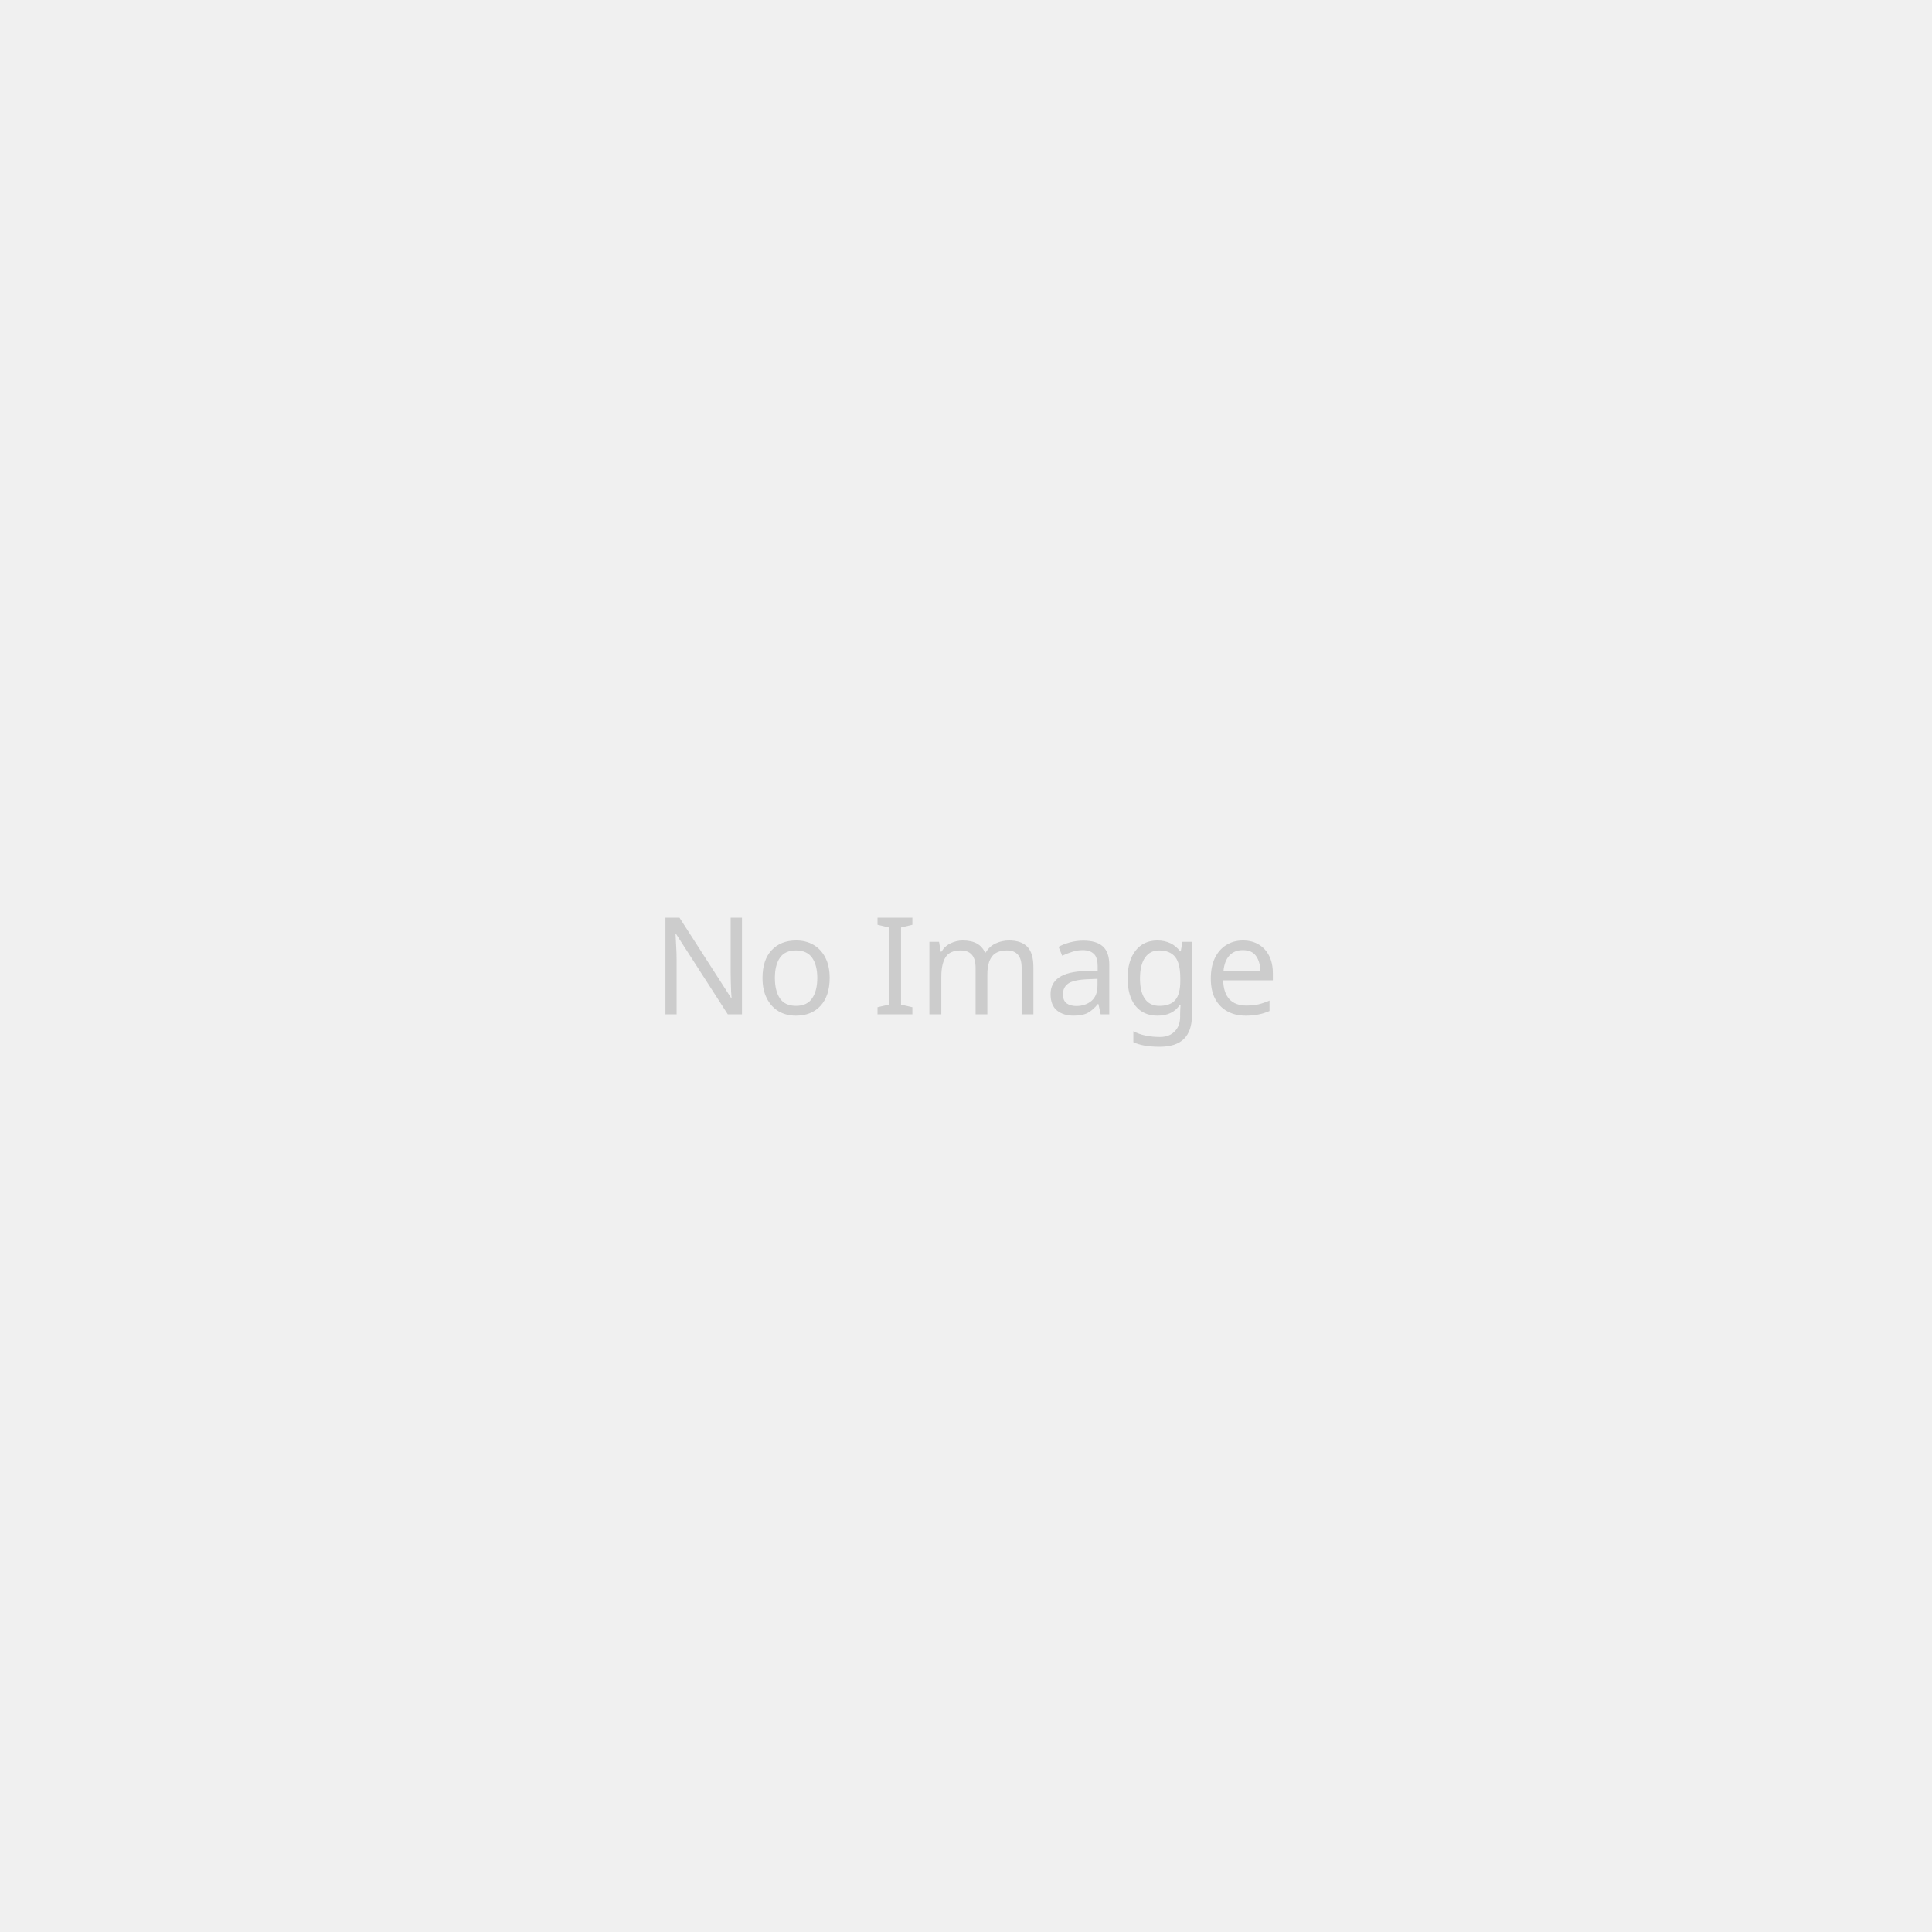
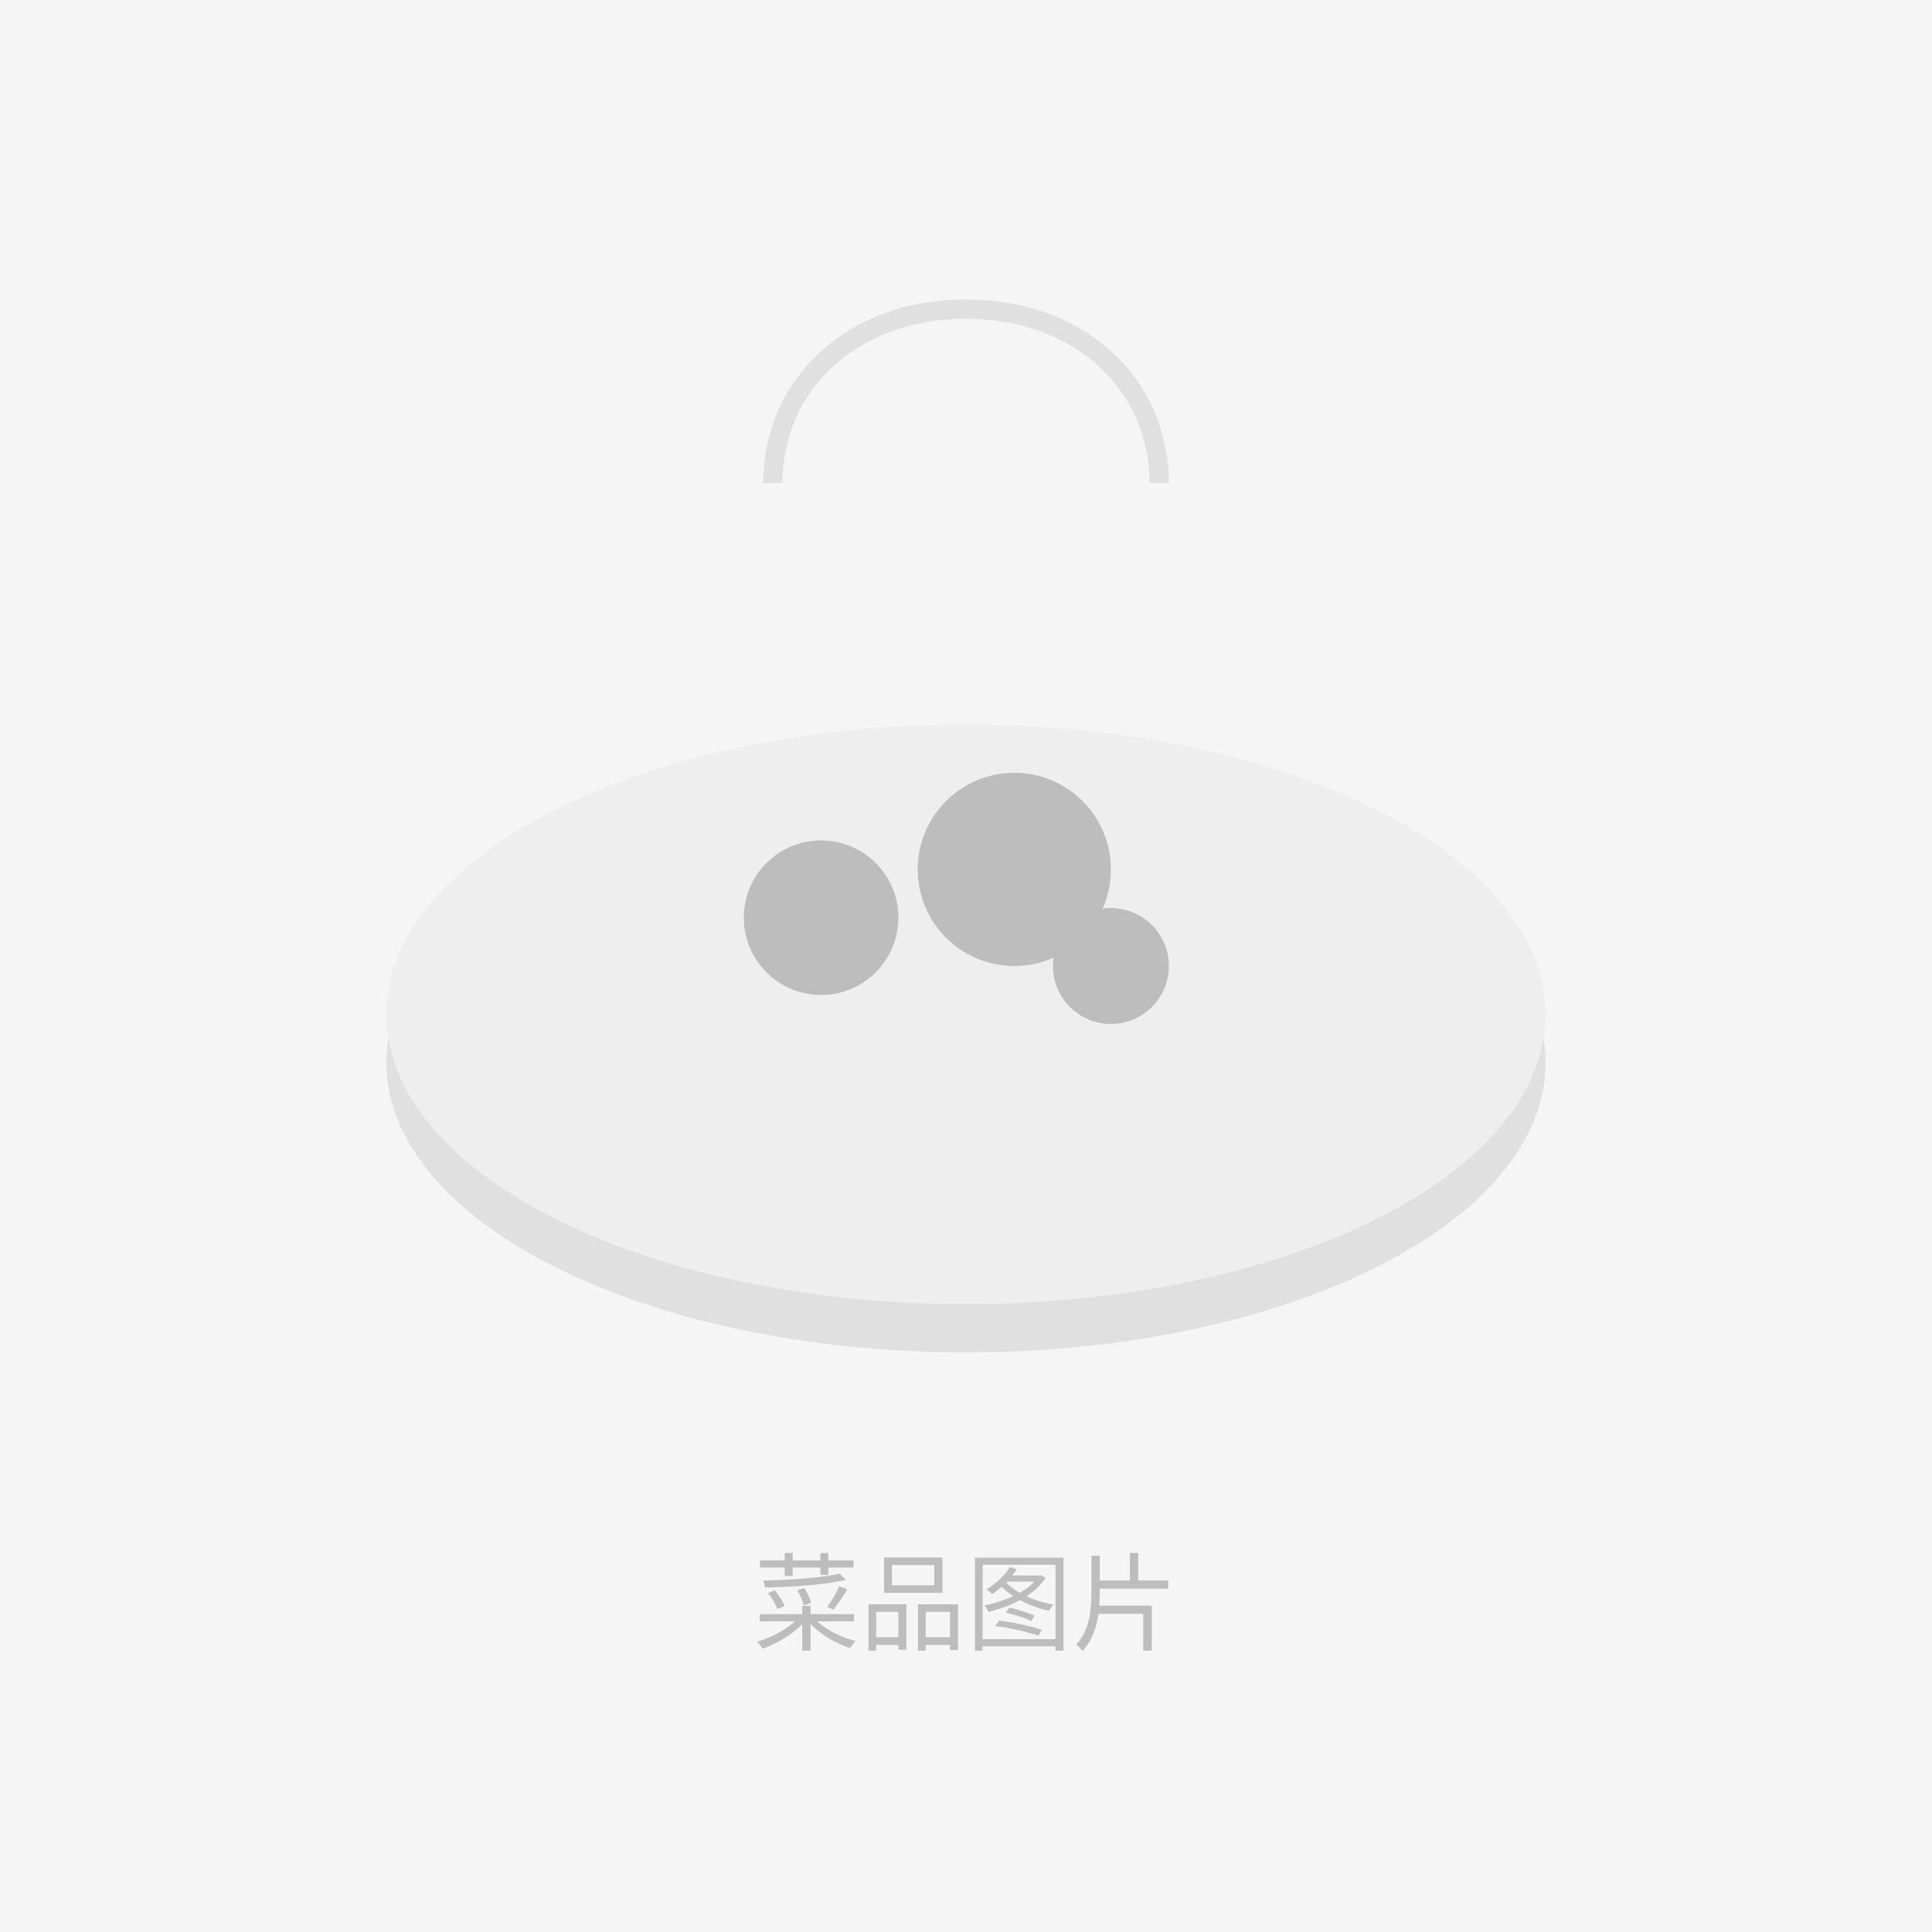
<svg xmlns="http://www.w3.org/2000/svg" viewBox="0 0 200 200">
-   <rect width="200" height="200" fill="#f0f0f0" />
-   <text x="100" y="105" text-anchor="middle" font-family="sans-serif" font-size="14" fill="#ccc">No Image</text>
+   <rect width="200" height="200" fill="#F5F5F5" />
+   <ellipse cx="100" cy="110" rx="60" ry="30" fill="#E0E0E0" />
+   <ellipse cx="100" cy="105" rx="60" ry="30" fill="#EEEEEE" />
+   <circle cx="85" cy="95" r="8" fill="#BDBDBD" />
+   <circle cx="105" cy="90" r="10" fill="#BDBDBD" />
+   <circle cx="115" cy="100" r="6" fill="#BDBDBD" />
+   <path d="M80 50c0-10 8-18 20-18s20 8 20 18" fill="none" stroke="#E0E0E0" stroke-width="2" />
+   <text x="100" y="170" text-anchor="middle" font-family="sans-serif" font-size="11" fill="#BDBDBD">菜品图片</text>
</svg>
